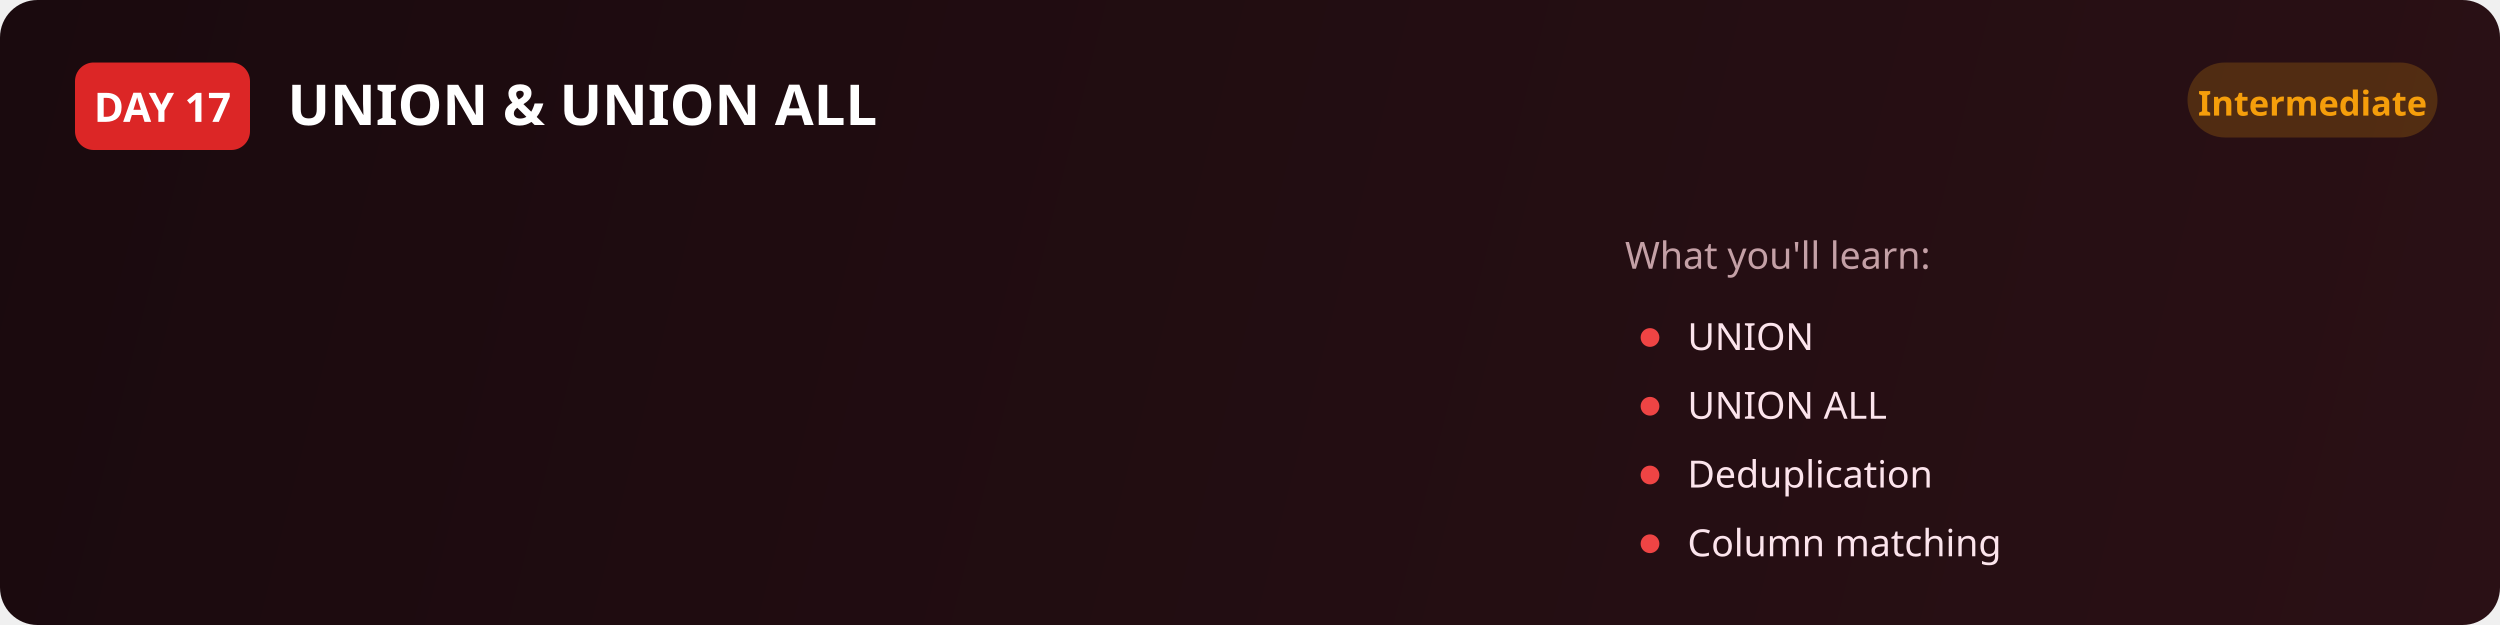
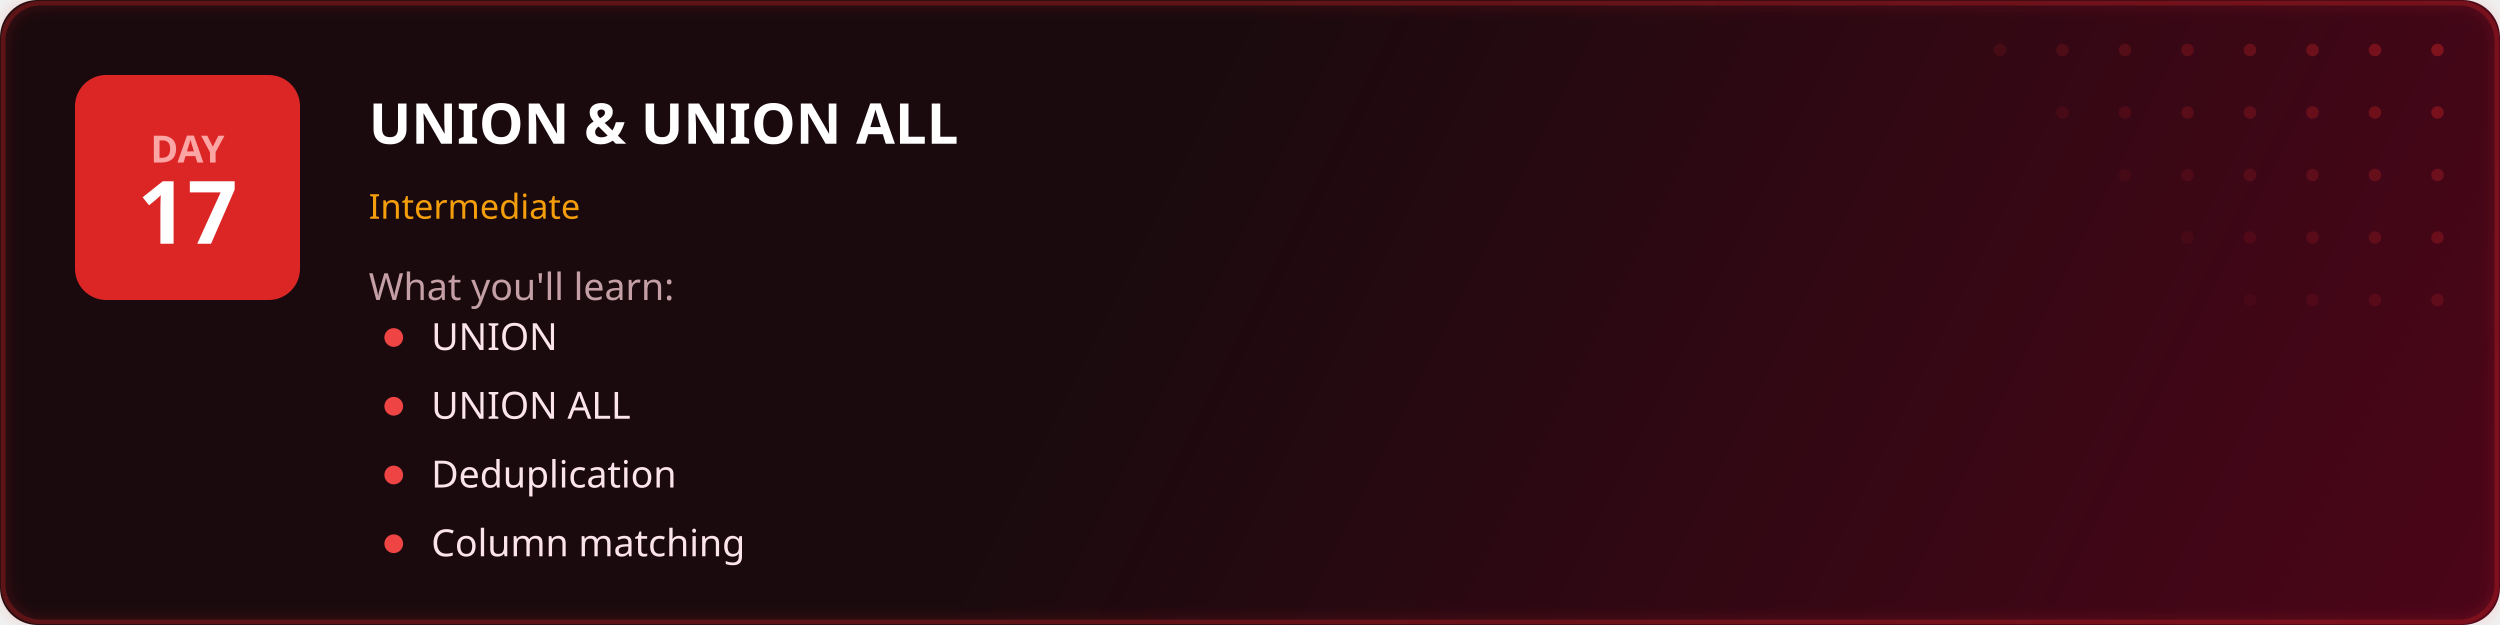
<svg xmlns="http://www.w3.org/2000/svg" viewBox="0 0 800 200" fill="none">
  <defs>
-     <linearGradient id="bg" x1="0" y1="0" x2="800" y2="200" gradientUnits="userSpaceOnUse">
+     <linearGradient id="fbg" x1="400" y1="0" x2="800" y2="200" gradientUnits="userSpaceOnUse">
      <stop offset="0%" stop-color="#1a0a0e" />
-       <stop offset="100%" stop-color="#2a1015" />
+       <stop offset="100%" stop-color="#4c0519" />
    </linearGradient>
+     <filter id="glow">
+       <feGaussianBlur stdDeviation="2" result="blur" />
+       <feMerge>
+         <feMergeNode in="blur" />
+         <feMergeNode in="SourceGraphic" />
+       </feMerge>
+     </filter>
  </defs>
-   <rect width="800" height="200" rx="12" fill="url(#bg)" />
-   <rect x="24" y="20" width="56" height="28" rx="6" fill="#dc2626" />
-   <text x="52" y="39" font-family="Segoe UI, system-ui, sans-serif" font-size="13" font-weight="700" fill="#ffffff" text-anchor="middle">DAY 17</text>
-   <text x="92" y="40" font-family="Segoe UI, system-ui, sans-serif" font-size="18" font-weight="700" fill="#ffffff">UNION &amp; UNION ALL</text>
-   <text x="520" y="86" font-family="Segoe UI, system-ui, sans-serif" font-size="12" fill="#c4a0a6">What you'll learn:</text>
-   <circle cx="528" cy="108" r="3" fill="#ef4444" />
-   <text x="540" y="112" font-family="Segoe UI, system-ui, sans-serif" font-size="12" fill="#fce4ec">UNION</text>
-   <circle cx="528" cy="130" r="3" fill="#ef4444" />
-   <text x="540" y="134" font-family="Segoe UI, system-ui, sans-serif" font-size="12" fill="#fce4ec">UNION ALL</text>
-   <circle cx="528" cy="152" r="3" fill="#ef4444" />
-   <text x="540" y="156" font-family="Segoe UI, system-ui, sans-serif" font-size="12" fill="#fce4ec">Deduplication</text>
-   <circle cx="528" cy="174" r="3" fill="#ef4444" />
-   <text x="540" y="178" font-family="Segoe UI, system-ui, sans-serif" font-size="12" fill="#fce4ec">Column matching</text>
-   <rect x="700" y="20" width="80" height="24" rx="12" fill="#f59e0b" opacity="0.2" />
-   <text x="740" y="37" font-family="Segoe UI, system-ui, sans-serif" font-size="11" font-weight="600" fill="#f59e0b" text-anchor="middle">Intermediate</text>
+   <rect width="800" height="200" rx="12" fill="url(#fbg)" />
+   <rect x="1" y="1" width="798" height="198" rx="12" fill="none" stroke="#dc2626" stroke-width="1.5" opacity="0.35" filter="url(#glow)" />
+   <circle cx="640" cy="16" r="2" fill="#dc2626" opacity="0.12" />
+   <circle cx="660" cy="16" r="2" fill="#dc2626" opacity="0.15" />
+   <circle cx="680" cy="16" r="2" fill="#dc2626" opacity="0.18" />
+   <circle cx="700" cy="16" r="2" fill="#dc2626" opacity="0.22" />
+   <circle cx="720" cy="16" r="2" fill="#dc2626" opacity="0.26" />
+   <circle cx="740" cy="16" r="2" fill="#dc2626" opacity="0.3" />
+   <circle cx="760" cy="16" r="2" fill="#dc2626" opacity="0.35" />
+   <circle cx="780" cy="16" r="2" fill="#dc2626" opacity="0.4" />
+   <circle cx="660" cy="36" r="2" fill="#dc2626" opacity="0.1" />
+   <circle cx="680" cy="36" r="2" fill="#dc2626" opacity="0.14" />
+   <circle cx="700" cy="36" r="2" fill="#dc2626" opacity="0.18" />
+   <circle cx="720" cy="36" r="2" fill="#dc2626" opacity="0.22" />
+   <circle cx="740" cy="36" r="2" fill="#dc2626" opacity="0.26" />
+   <circle cx="760" cy="36" r="2" fill="#dc2626" opacity="0.3" />
+   <circle cx="780" cy="36" r="2" fill="#dc2626" opacity="0.35" />
+   <circle cx="680" cy="56" r="2" fill="#dc2626" opacity="0.08" />
+   <circle cx="700" cy="56" r="2" fill="#dc2626" opacity="0.12" />
+   <circle cx="720" cy="56" r="2" fill="#dc2626" opacity="0.16" />
+   <circle cx="740" cy="56" r="2" fill="#dc2626" opacity="0.2" />
+   <circle cx="760" cy="56" r="2" fill="#dc2626" opacity="0.24" />
+   <circle cx="780" cy="56" r="2" fill="#dc2626" opacity="0.28" />
+   <circle cx="700" cy="76" r="2" fill="#dc2626" opacity="0.08" />
+   <circle cx="720" cy="76" r="2" fill="#dc2626" opacity="0.12" />
+   <circle cx="740" cy="76" r="2" fill="#dc2626" opacity="0.16" />
+   <circle cx="760" cy="76" r="2" fill="#dc2626" opacity="0.2" />
+   <circle cx="780" cy="76" r="2" fill="#dc2626" opacity="0.24" />
+   <circle cx="720" cy="96" r="2" fill="#dc2626" opacity="0.06" />
+   <circle cx="740" cy="96" r="2" fill="#dc2626" opacity="0.1" />
+   <circle cx="760" cy="96" r="2" fill="#dc2626" opacity="0.14" />
+   <circle cx="780" cy="96" r="2" fill="#dc2626" opacity="0.18" />
+   <rect x="24" y="24" width="72" height="72" rx="10" fill="#dc2626" />
+   <text x="60" y="52" font-family="Segoe UI, system-ui, sans-serif" font-size="12" font-weight="600" fill="#fca5a5" text-anchor="middle">DAY</text>
+   <text x="60" y="78" font-family="Segoe UI, system-ui, sans-serif" font-size="28" font-weight="800" fill="#ffffff" text-anchor="middle">17</text>
+   <text x="118" y="46" font-family="Segoe UI, system-ui, sans-serif" font-size="18" font-weight="700" fill="#ffffff">UNION &amp; UNION ALL</text>
+   <text x="118" y="70" font-family="Segoe UI, system-ui, sans-serif" font-size="11" fill="#f59e0b">Intermediate</text>
+   <text x="118" y="96" font-family="Segoe UI, system-ui, sans-serif" font-size="12" fill="#c4a0a6">What you'll learn:</text>
+   <circle cx="126" cy="108" r="3" fill="#ef4444" />
+   <text x="138" y="112" font-family="Segoe UI, system-ui, sans-serif" font-size="12" fill="#fce4ec">UNION</text>
+   <circle cx="126" cy="130" r="3" fill="#ef4444" />
+   <text x="138" y="134" font-family="Segoe UI, system-ui, sans-serif" font-size="12" fill="#fce4ec">UNION ALL</text>
+   <circle cx="126" cy="152" r="3" fill="#ef4444" />
+   <text x="138" y="156" font-family="Segoe UI, system-ui, sans-serif" font-size="12" fill="#fce4ec">Deduplication</text>
+   <circle cx="126" cy="174" r="3" fill="#ef4444" />
+   <text x="138" y="178" font-family="Segoe UI, system-ui, sans-serif" font-size="12" fill="#fce4ec">Column matching</text>
</svg>
